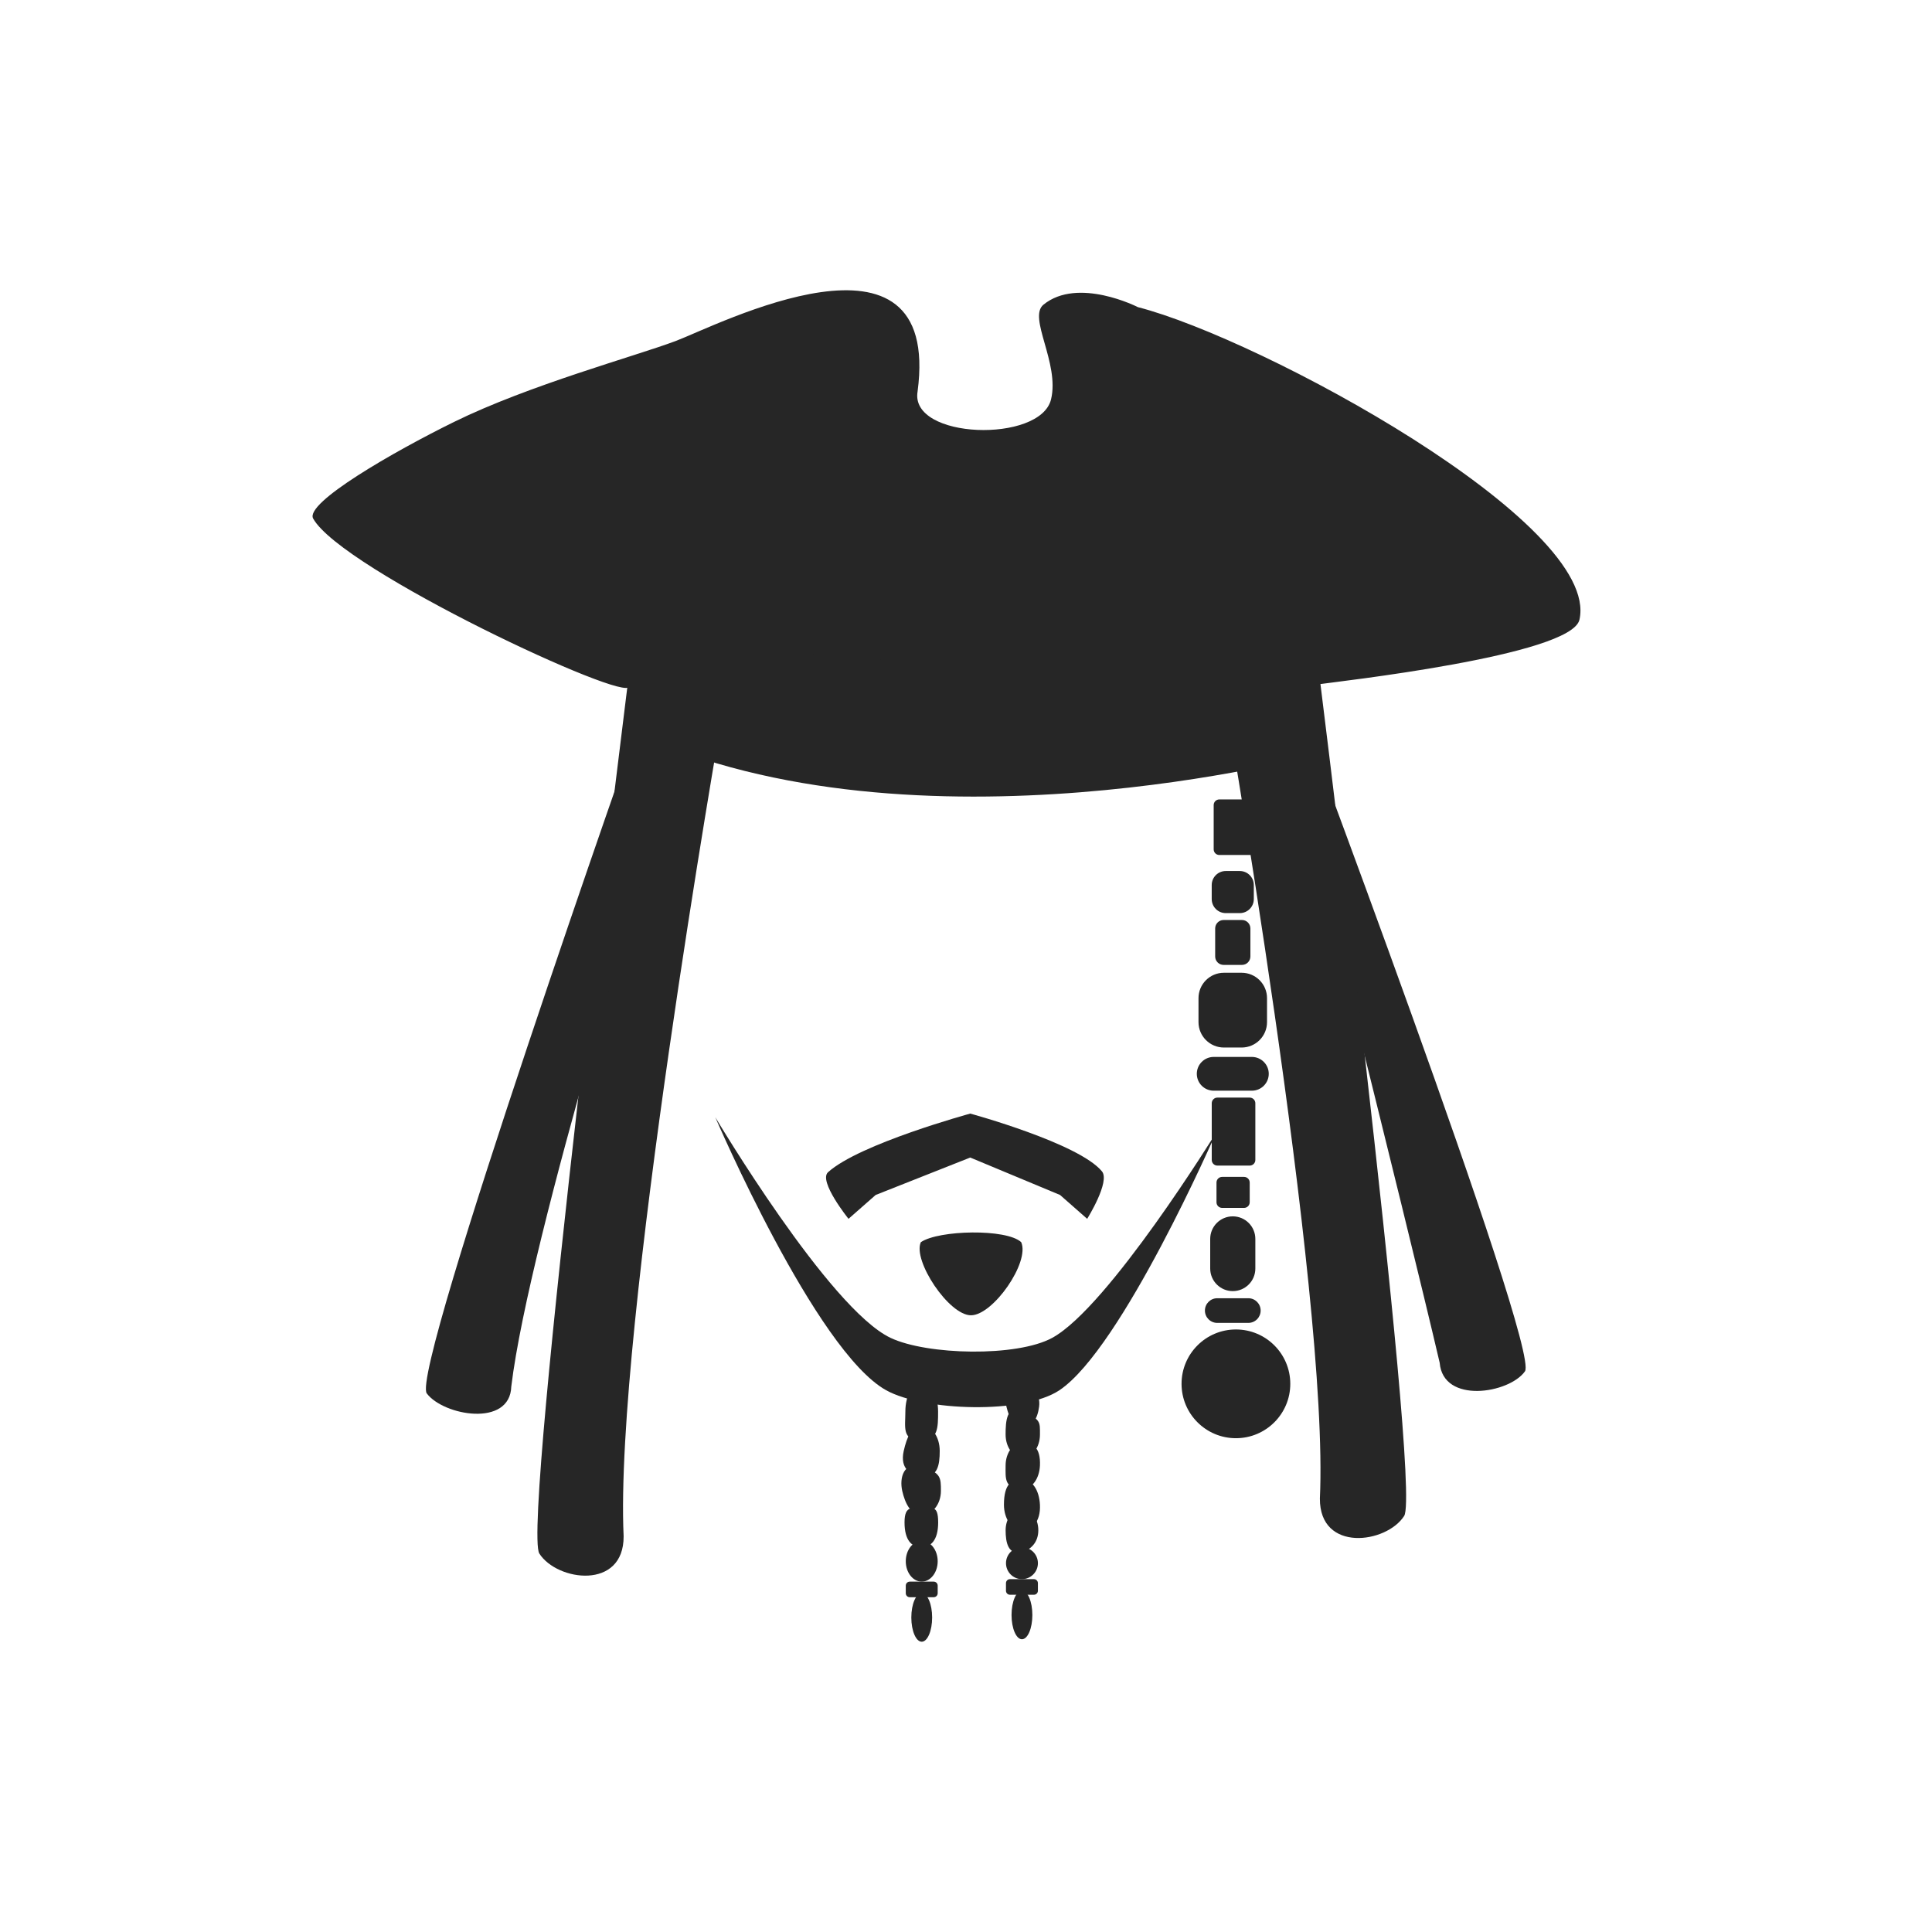
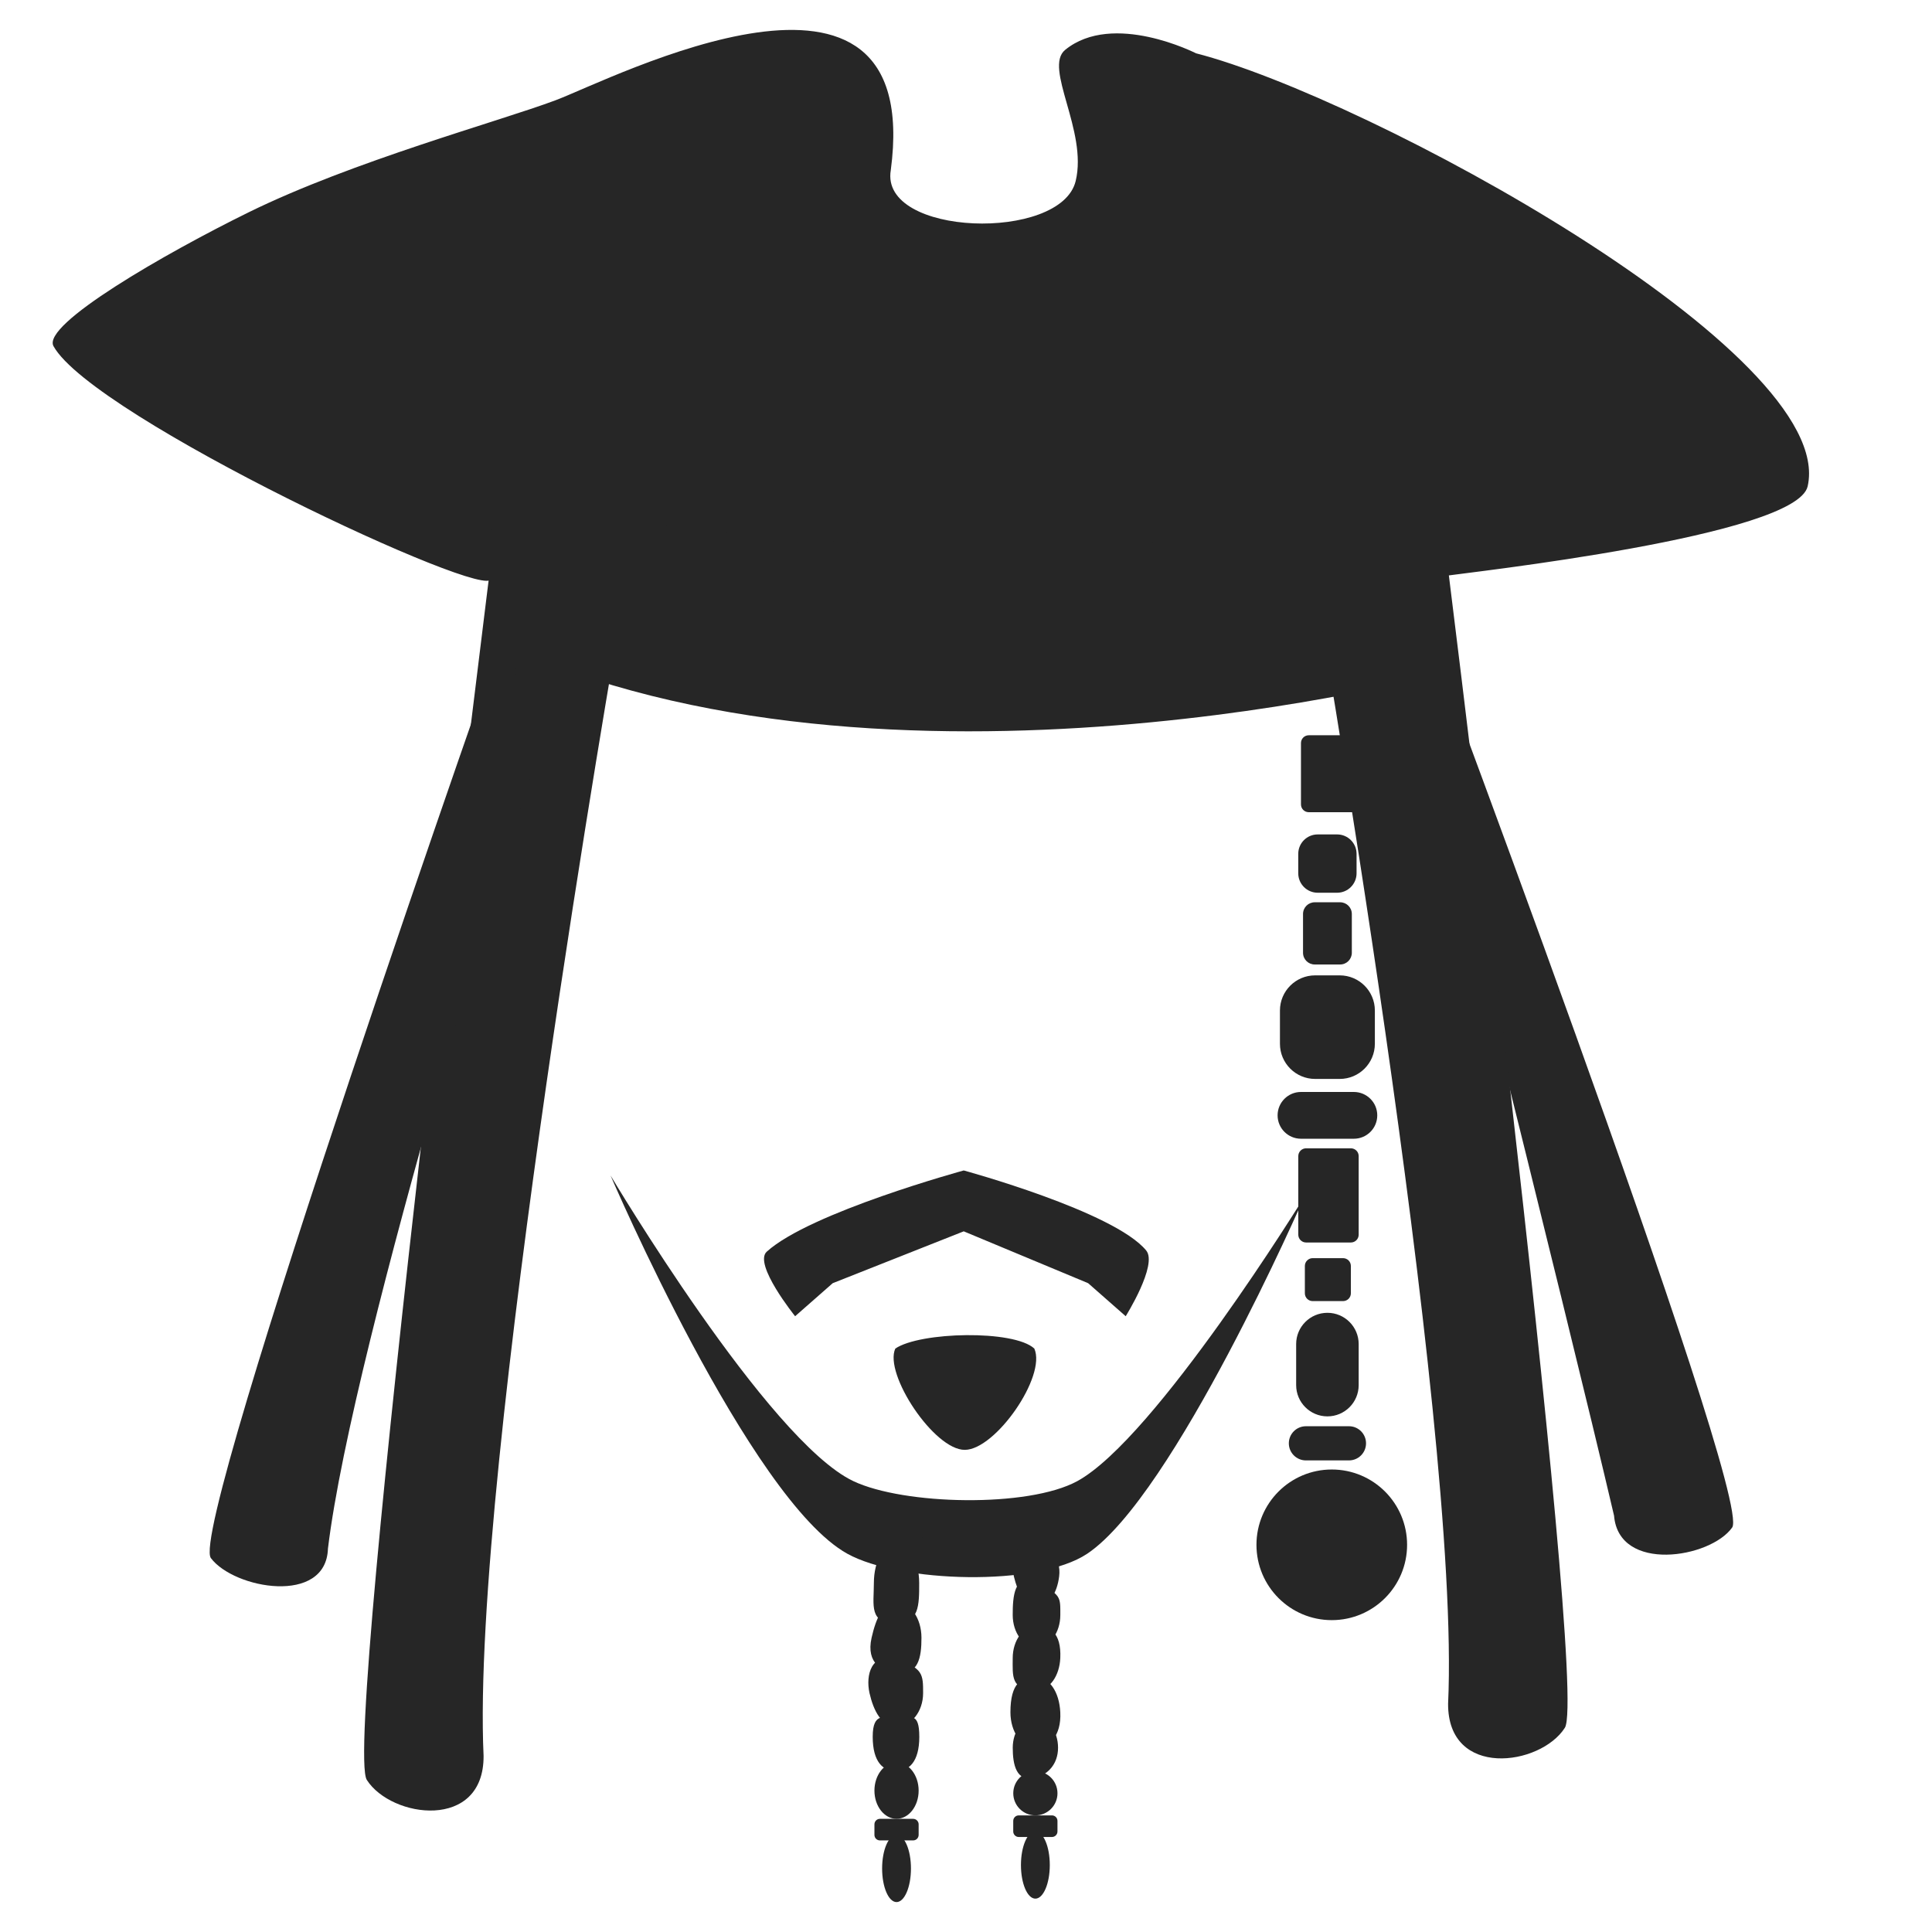
- <svg xmlns="http://www.w3.org/2000/svg" version="1.1" id="Camada_1" x="0px" y="0px" width="320" height="320" viewBox="0 0 320 320" enable-background="new 0 0 100 100" xml:space="preserve">
+ <svg xmlns="http://www.w3.org/2000/svg" version="1.1" id="Camada_1" x="0px" y="0px" width="220" height="220" viewBox="0 0 220 220" enable-background="new 0 0 100 100" xml:space="preserve">
  <defs id="defs77" />
-   <g id="g3018" transform="translate(19.45385,195.487)">
+   <g id="g3018" transform="matrix(0.952381,0,0,0.952381,-24.78014,143.7972)">
    <path style="fill:#262626;fill-opacity:1" id="path3" d="m 136.762,-81.118 c 0,0 -52.137,-3.659 -52.047,-0.695 0.089,2.964 -47.551,-19.264 -52.298,-27.782 -1.443,-2.59 13.344,-11.098 23.333,-16.008 12.451,-6.118 29.954,-10.869 36.69,-13.394 6.742,-2.527 44.103,-21.859 40.086,8.36 -1.345,7.931 20.346,8.584 22.107,1.293 1.453,-6.007 -3.878,-13.544 -1.256,-15.681 5.723,-4.662 15.642,0.411 15.642,0.411 20.44,5.244 76.755,35.792 73.133,51.774 -1.35,5.957 -40.26,10.258 -43.771,10.764 -3.512,0.505 -19.54,-4.628 -32.952,-0.058 -13.412,4.57 -28.667,1.016 -28.667,1.016 z" />
    <path style="fill:#262626;fill-opacity:1" id="path5" d="m 198.373,-70.46 c 0,0 -66.278,17.742 -112.576,-3.614 -0.542,-7.063 -1.956,-14.239 0,-17.008 64.325,10.735 96.358,3.222 113.098,0 0.039,10.34 -0.521,20.622 -0.521,20.622 z" />
    <path style="fill:#262626;fill-opacity:1" id="path7" d="m 141.25,-11.041 c 0,0 -18.369,5.009 -23.555,9.711 -1.637,1.482 3.393,7.718 3.393,7.718 l 4.496,-3.951 15.665,-6.199 0,0 14.873,6.199 4.493,3.951 c 0,0 3.851,-6.149 2.451,-7.858 -3.833,-4.672 -21.817,-9.571 -21.817,-9.571 z" />
    <path style="fill:#262626;fill-opacity:1" id="path9" d="m 133.069,10.254 c 2.967,-2.014 14.178,-2.264 16.618,0 1.479,3.306 -4.638,12.093 -8.308,12.112 -3.672,0.021 -9.708,-9.098 -8.31,-12.112 z" />
    <path style="fill:#262626;fill-opacity:1" id="path11" d="m 99.019,-10.441 c 0,0 18.837,31.71 29.025,36.543 6.044,2.867 20.914,3.209 26.787,0 9.327,-5.099 27.127,-33.963 27.127,-33.963 0,0 -15.571,35.714 -25.945,42.645 -5.965,3.985 -22.415,3.475 -28.685,0 C 115.658,28.321 99.019,-10.441 99.019,-10.441 z" />
    <path style="fill:#262626;fill-opacity:1" id="path13" d="m 85.039,-86.372 14.994,10.119 c 0,0 -17.771,101.341 -16.194,135.215 0.047,8.958 -11.027,7.463 -13.962,2.867 -2.93,-4.596 15.163,-148.2 15.163,-148.2 z" />
    <path style="fill:#262626;fill-opacity:1" id="path15" d="m 193.674,-83.632 -0.026,11.193 c 0,0 19.798,78.827 25.355,102.671 0.566,6.863 11.511,5.102 14.123,1.419 2.611,-3.68 -39.451,-115.283 -39.451,-115.283 z" />
    <path style="fill:#262626;fill-opacity:1" id="path17" d="m 86.723,-76.991 2.775,18.719 c 0,0 -21.267,67.505 -24.268,92.449 -0.221,6.778 -11.214,4.828 -13.996,1.132 C 48.448,31.614 86.723,-76.991 86.723,-76.991 z" />
    <circle transform="matrix(2.632381,0,0,2.632381,5.732796,-167.4181)" style="fill:#262626;fill-opacity:1" id="circle19" r="3.421" cy="76.409" cx="68.197" d="m 71.618,76.409 c 0,1.889 -1.532,3.421 -3.421,3.421 -1.889,0 -3.421,-1.532 -3.421,-3.421 0,-1.889 1.532,-3.421 3.421,-3.421 1.889,0 3.421,1.532 3.421,3.421 z" />
    <path style="fill:#262626;fill-opacity:1" id="path21" d="m 188.217,-46.571 c 0,1.282 -1.04,2.324 -2.324,2.324 h -2.324 c -1.282,0 -2.324,-1.042 -2.324,-2.324 v -2.324 c 0,-1.285 1.042,-2.324 2.324,-2.324 h 2.324 c 1.285,0 2.324,1.04 2.324,2.324 v 2.324 z" />
    <path style="fill:#262626;fill-opacity:1" id="path23" d="m 187.651,-37.068 c 0,0.774 -0.627,1.4 -1.4,1.4 h -3.035 c -0.777,0 -1.4,-0.627 -1.4,-1.4 v -4.638 c 0,-0.774 0.624,-1.4 1.4,-1.4 h 3.035 c 0.774,0 1.4,0.627 1.4,1.4 v 4.638 z" />
    <path style="fill:#262626;fill-opacity:1" id="path25" d="m 190.405,-26.191 c 0,2.324 -1.882,4.207 -4.204,4.207 h -2.938 c -2.322,0 -4.207,-1.882 -4.207,-4.207 v -3.972 c 0,-2.322 1.885,-4.204 4.207,-4.204 h 2.938 c 2.322,0 4.204,1.882 4.204,4.204 v 3.972 z" />
    <path style="fill:#262626;fill-opacity:1" id="path27" d="m 190.692,-17.63 c 0,1.545 -1.253,2.796 -2.798,2.796 h -6.323 c -1.543,0 -2.796,-1.25 -2.796,-2.796 l 0,0 c 0,-1.543 1.253,-2.796 2.796,-2.796 h 6.323 c 1.545,0.003 2.798,1.253 2.798,2.796 l 0,0 z" />
    <path style="fill:#262626;fill-opacity:1" id="path29" d="m 189.349,21.584 c 0,1.129 -0.916,2.043 -2.043,2.043 h -5.144 c -1.129,0 -2.043,-0.916 -2.043,-2.043 l 0,0 c 0,-1.129 0.916,-2.043 2.043,-2.043 h 5.144 c 1.127,-0.003 2.043,0.913 2.043,2.043 l 0,0 z" />
    <path style="fill:#262626;fill-opacity:1" id="path31" d="m 188.47,14.624 c 0,2.064 -1.674,3.738 -3.738,3.738 l 0,0 c -2.064,0 -3.738,-1.674 -3.738,-3.738 V 9.717 c 0,-2.064 1.674,-3.738 3.738,-3.738 l 0,0 c 2.064,0 3.738,1.674 3.738,3.738 v 4.907 z" />
    <path style="fill:#262626;fill-opacity:1" id="path33" d="m 187.536,3.647 c 0,0.516 -0.419,0.932 -0.934,0.932 h -3.633 c -0.516,0 -0.934,-0.416 -0.934,-0.932 V 0.378 c 0,-0.516 0.419,-0.934 0.934,-0.934 h 3.633 c 0.516,0 0.934,0.419 0.934,0.934 v 3.269 z" />
    <path style="fill:#262626;fill-opacity:1" id="path35" d="m 188.47,-3.36 c 0,0.513 -0.416,0.932 -0.932,0.932 h -5.357 c -0.513,0 -0.932,-0.419 -0.932,-0.932 v -9.395 c 0,-0.516 0.419,-0.934 0.932,-0.934 h 5.357 c 0.516,0 0.932,0.419 0.932,0.934 v 9.395 z" />
    <path style="fill:#262626;fill-opacity:1" id="path37" d="m 190.223,-54.807 c 0,0.516 -0.419,0.932 -0.932,0.932 h -6.789 c -0.516,0 -0.932,-0.416 -0.932,-0.932 v -7.336 c 0,-0.516 0.416,-0.932 0.932,-0.932 h 6.789 c 0.513,0 0.932,0.416 0.932,0.932 v 7.336 z" />
    <path style="fill:#262626;fill-opacity:1" id="path39" d="m 197.96,-92.611 -14.991,10.122 c 0,0 17.769,101.341 16.192,135.215 -0.045,8.961 11.03,7.463 13.962,2.867 2.932,-4.596 -15.163,-148.203 -15.163,-148.203 z" />
    <ellipse transform="matrix(2.632381,0,0,2.632381,5.732796,-167.4181)" style="fill:#262626;fill-opacity:1" id="ellipse41" ry="1.606" rx="1.132" cy="76.319" cx="48.479" d="m 49.611,76.319 c 0,0.887 -0.507,1.606 -1.132,1.606 -0.625,0 -1.132,-0.719 -1.132,-1.606 0,-0.887 0.507,-1.606 1.132,-1.606 0.625,0 1.132,0.719 1.132,1.606 z" />
    <path style="fill:#262626;fill-opacity:1" id="path43" d="m 136.194,44.828 c 0,2.338 -0.337,4.515 -2.98,4.233 -1.637,-0.174 -3.685,-1.119 -2.982,-4.233 0.516,-2.28 1.335,-4.23 2.982,-4.23 1.645,-0.003 2.98,1.893 2.98,4.23 z" />
    <path style="fill:#262626;fill-opacity:1" id="path45" d="m 135.922,38.292 c 0,2.656 0,4.783 -2.709,4.809 -3.351,0.032 -2.709,-2.153 -2.709,-4.809 0,-2.656 1.211,-4.809 2.709,-4.809 1.495,-0.003 2.709,2.153 2.709,4.809 z" />
    <path style="fill:#262626;fill-opacity:1" id="path47" d="m 136.391,51.451 c 0,2.214 -1.435,4.006 -3.204,4.006 -1.769,0 -2.732,-1.927 -3.204,-4.006 -0.484,-2.159 0.216,-4.925 3.204,-4.006 3.204,0.979 3.204,1.793 3.204,4.006 z" />
    <path style="fill:#262626;fill-opacity:1" id="path49" d="m 152.793,53.749 c 0.137,2.832 -1.335,4.23 -2.982,4.23 -1.645,0 -2.98,-1.895 -2.98,-4.23 0,-3.543 1.335,-4.228 2.98,-4.228 1.648,-0.003 2.864,1.748 2.982,4.228 z" />
    <path style="fill:#262626;fill-opacity:1" id="path51" d="m 152.525,57.98 c 0,1.987 -1.261,3.233 -2.711,3.596 -2.303,0.579 -2.706,-1.608 -2.706,-3.596 0,-1.985 1.211,-3.593 2.706,-3.593 1.498,0 2.711,1.608 2.711,3.593 z" />
    <path style="fill:#262626;fill-opacity:1" id="path53" d="m 135.936,56.666 c 0,3.022 -1.258,4.114 -2.796,4.114 -1.537,0 -2.775,-1.092 -2.775,-4.114 0,-3.022 1.445,-2.28 2.982,-2.28 1.537,0 2.588,-0.742 2.588,2.28 z" />
    <path style="fill:#262626;fill-opacity:1" id="path55" d="m 152.793,47.263 c -0.095,2.122 -1.271,3.846 -2.843,3.846 -3.119,0 -2.846,-1.722 -2.846,-3.846 0,-2.13 1.271,-3.851 2.846,-3.851 1.572,0 2.98,0.787 2.843,3.851 z" />
    <ellipse transform="matrix(2.632381,0,0,2.632381,5.732796,-167.4181)" style="fill:#262626;fill-opacity:1" id="ellipse57" ry="1.365" rx="1.03" cy="76.161" cx="54.888" d="m 55.918,76.161 c 0,0.754 -0.461,1.365 -1.03,1.365 -0.569,0 -1.03,-0.611 -1.03,-1.365 0,-0.754 0.461,-1.365 1.03,-1.365 0.569,0 1.03,0.611 1.03,1.365 z" />
    <path style="fill:#262626;fill-opacity:1" id="path59" d="m 152.657,37.492 c -0.242,1.969 -1.211,3.593 -2.709,3.593 -1.495,0 -2.227,-1.672 -2.706,-3.593 -0.408,-1.629 1.211,-3.596 2.706,-3.596 1.498,0 2.982,1.387 2.709,3.596 z" />
    <path style="fill:#262626;fill-opacity:1" id="path61" d="m 152.796,42.109 c 0,2.124 -1.274,3.846 -2.846,3.846 -1.572,0 -2.846,-1.722 -2.846,-3.846 0,-2.127 0.147,-5.117 2.846,-3.849 2.98,1.403 2.846,1.722 2.846,3.849 z" />
    <ellipse transform="matrix(2.632381,0,0,2.632381,5.732796,-167.4181)" style="fill:#262626;fill-opacity:1" id="ellipse63" ry="1.525" rx="0.655" cy="91.111" cx="48.428" d="m 49.083,91.111 c 0,0.842 -0.293,1.525 -0.655,1.525 -0.362,0 -0.655,-0.683 -0.655,-1.525 0,-0.842 0.293,-1.525 0.655,-1.525 0.362,0 0.655,0.683 0.655,1.525 z" />
    <ellipse transform="matrix(2.632381,0,0,2.632381,5.732796,-167.4181)" style="fill:#262626;fill-opacity:1" id="ellipse65" ry="1.281" rx="1.004" cy="87.573" cx="48.428" d="m 49.432,87.573 c 0,0.707 -0.45,1.281 -1.004,1.281 -0.554,0 -1.004,-0.574 -1.004,-1.281 0,-0.707 0.45,-1.281 1.004,-1.281 0.554,0 1.004,0.574 1.004,1.281 z" />
    <path style="fill:#262626;fill-opacity:1" id="path67" d="m 135.857,68.404 c 0,0.366 -0.295,0.658 -0.658,0.658 h -3.97 c -0.366,0 -0.658,-0.292 -0.658,-0.658 v -1.261 c 0,-0.366 0.292,-0.661 0.658,-0.661 h 3.97 c 0.363,0 0.658,0.295 0.658,0.661 v 1.261 z" />
    <ellipse transform="matrix(2.632381,0,0,2.632381,5.732796,-167.4181)" style="fill:#262626;fill-opacity:1" id="ellipse69" ry="1.526" rx="0.655" cy="90.954" cx="54.734" d="m 55.389,90.954 c 0,0.843 -0.293,1.526 -0.655,1.526 -0.362,0 -0.655,-0.683 -0.655,-1.526 0,-0.843 0.293,-1.526 0.655,-1.526 0.362,0 0.655,0.683 0.655,1.526 z" />
    <circle transform="matrix(2.632381,0,0,2.632381,5.732796,-167.4181)" style="fill:#262626;fill-opacity:1" id="circle71" r="1.004" cy="87.694" cx="54.734" d="m 55.738,87.694 c 0,0.554 -0.45,1.004 -1.004,1.004 -0.554,0 -1.004,-0.45 -1.004,-1.004 0,-0.554 0.45,-1.004 1.004,-1.004 0.554,0 1.004,0.45 1.004,1.004 z" />
    <path style="fill:#262626;fill-opacity:1" id="path73" d="m 152.456,67.993 c 0,0.363 -0.295,0.661 -0.661,0.661 h -3.967 c -0.366,0 -0.661,-0.297 -0.661,-0.661 v -1.261 c 0,-0.369 0.295,-0.661 0.661,-0.661 h 3.967 c 0.366,0 0.661,0.292 0.661,0.661 v 1.261 z" />
  </g>
</svg>
